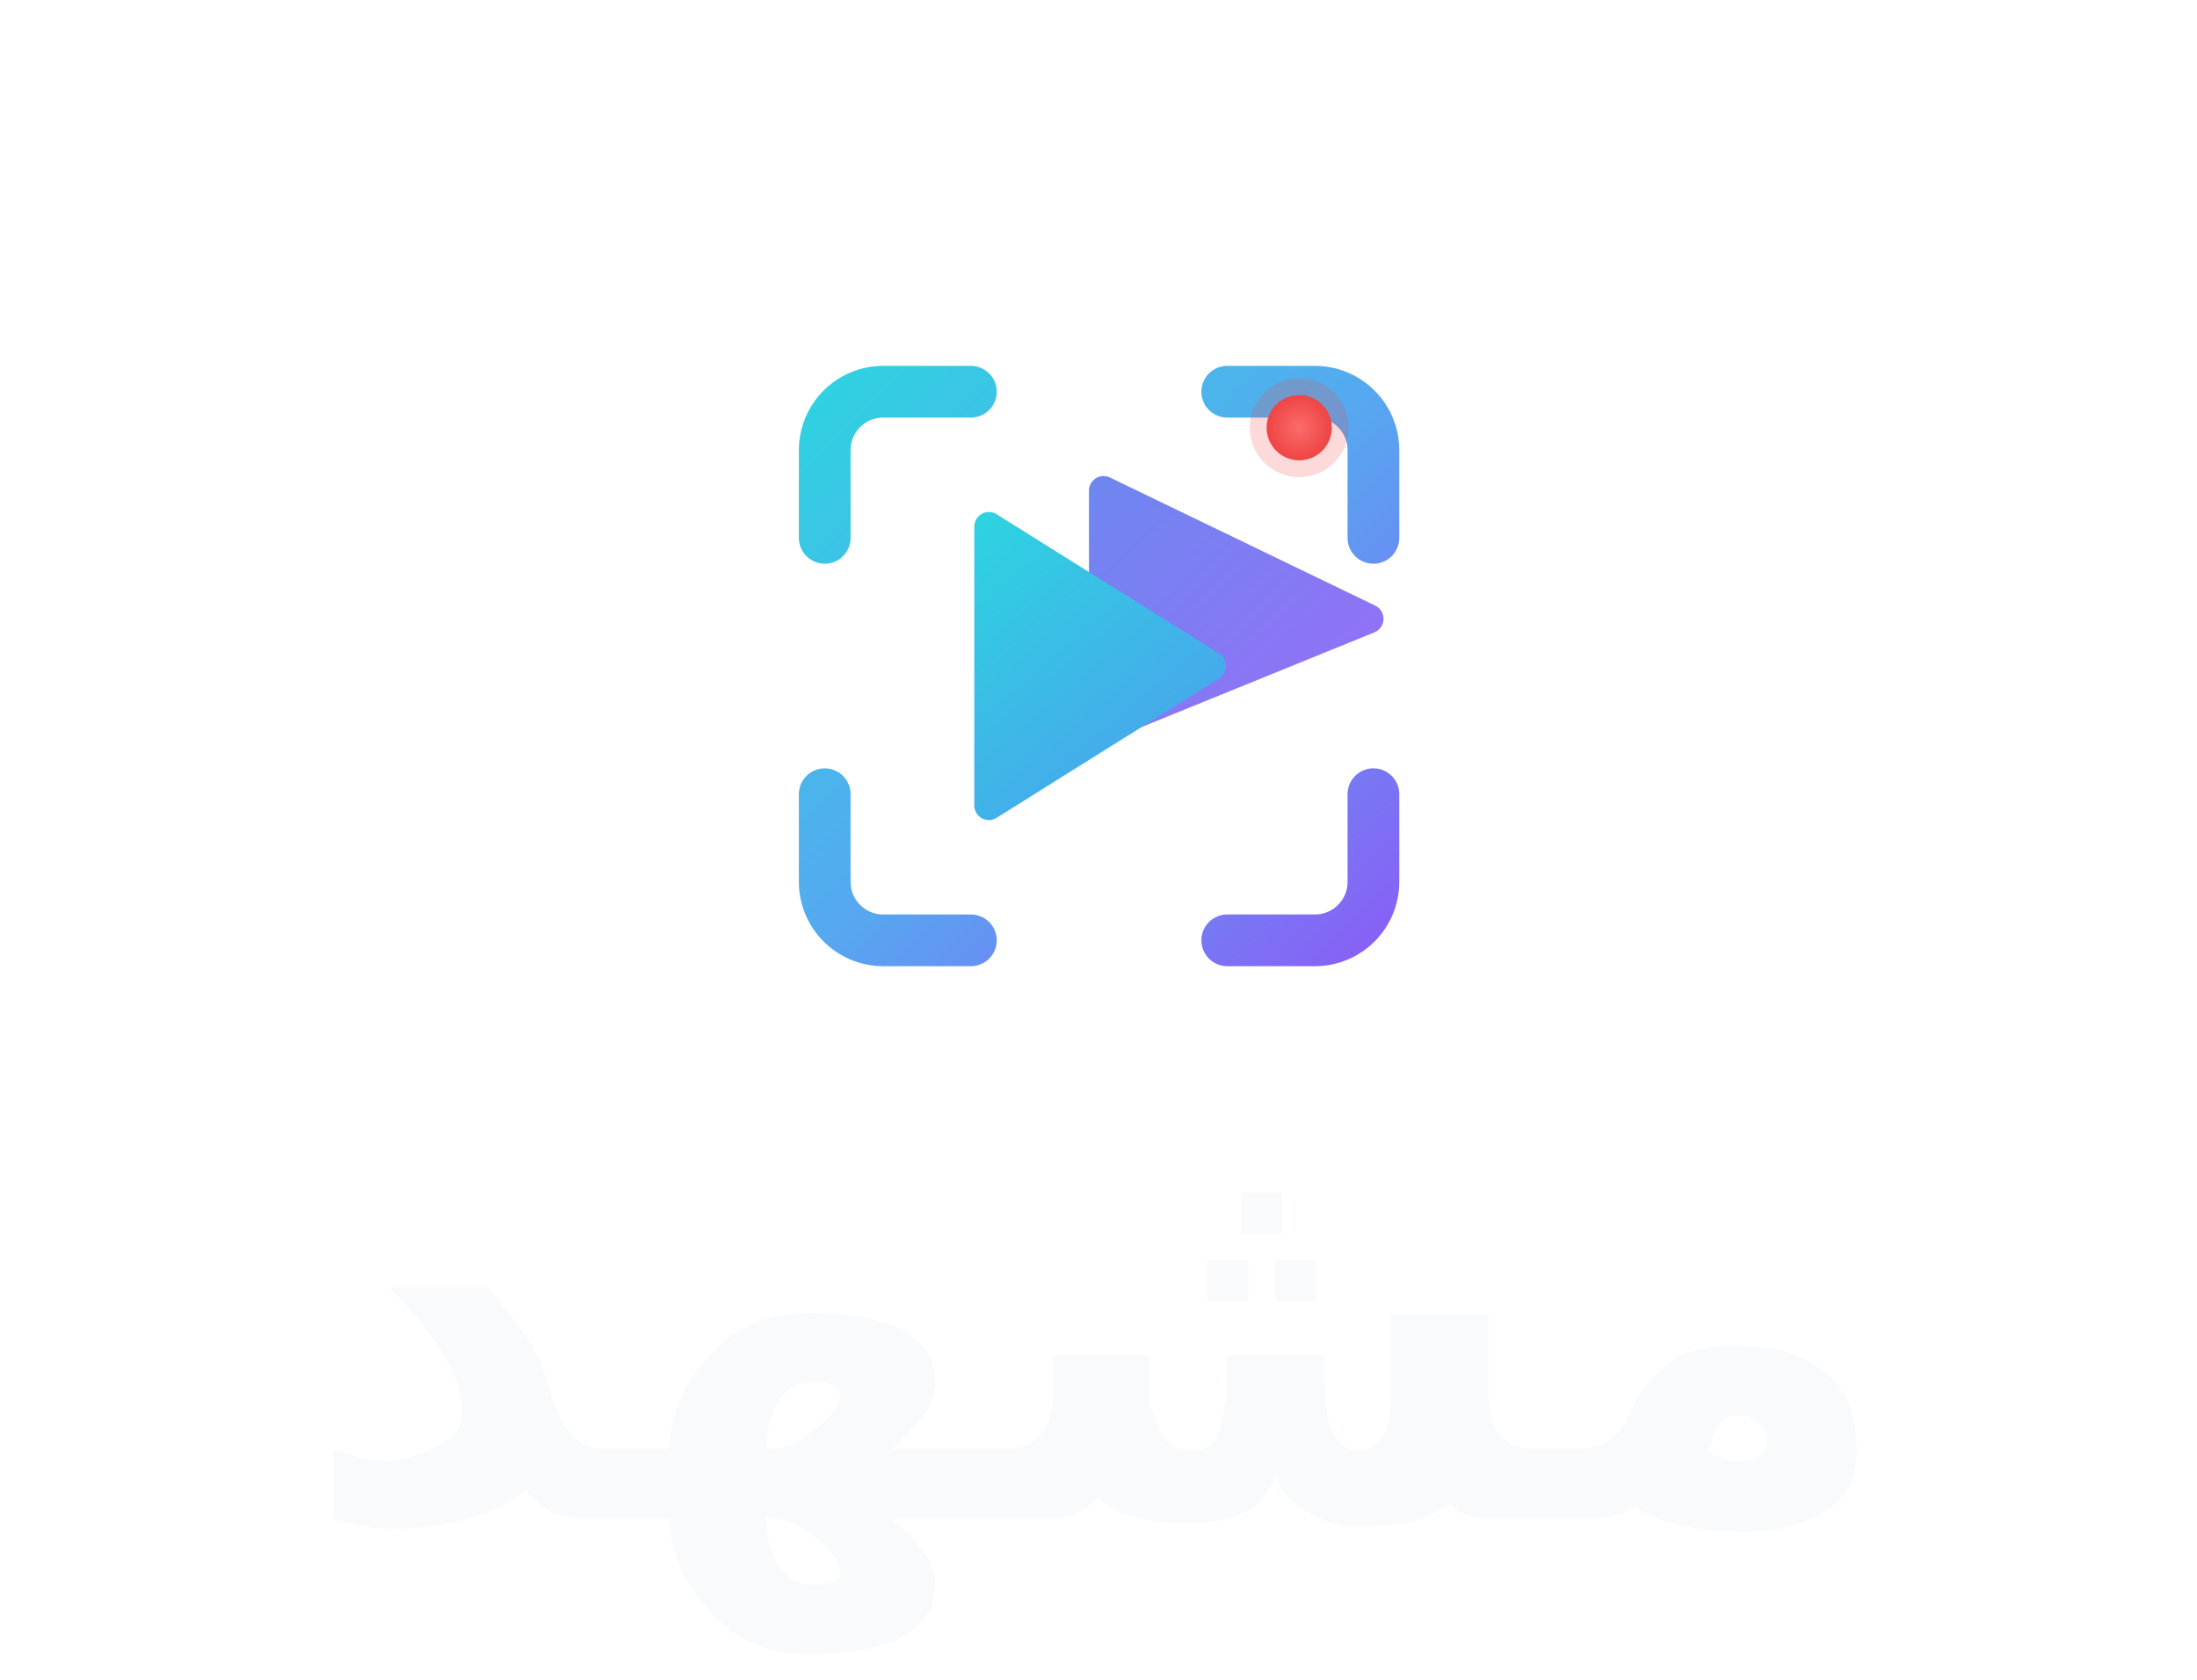
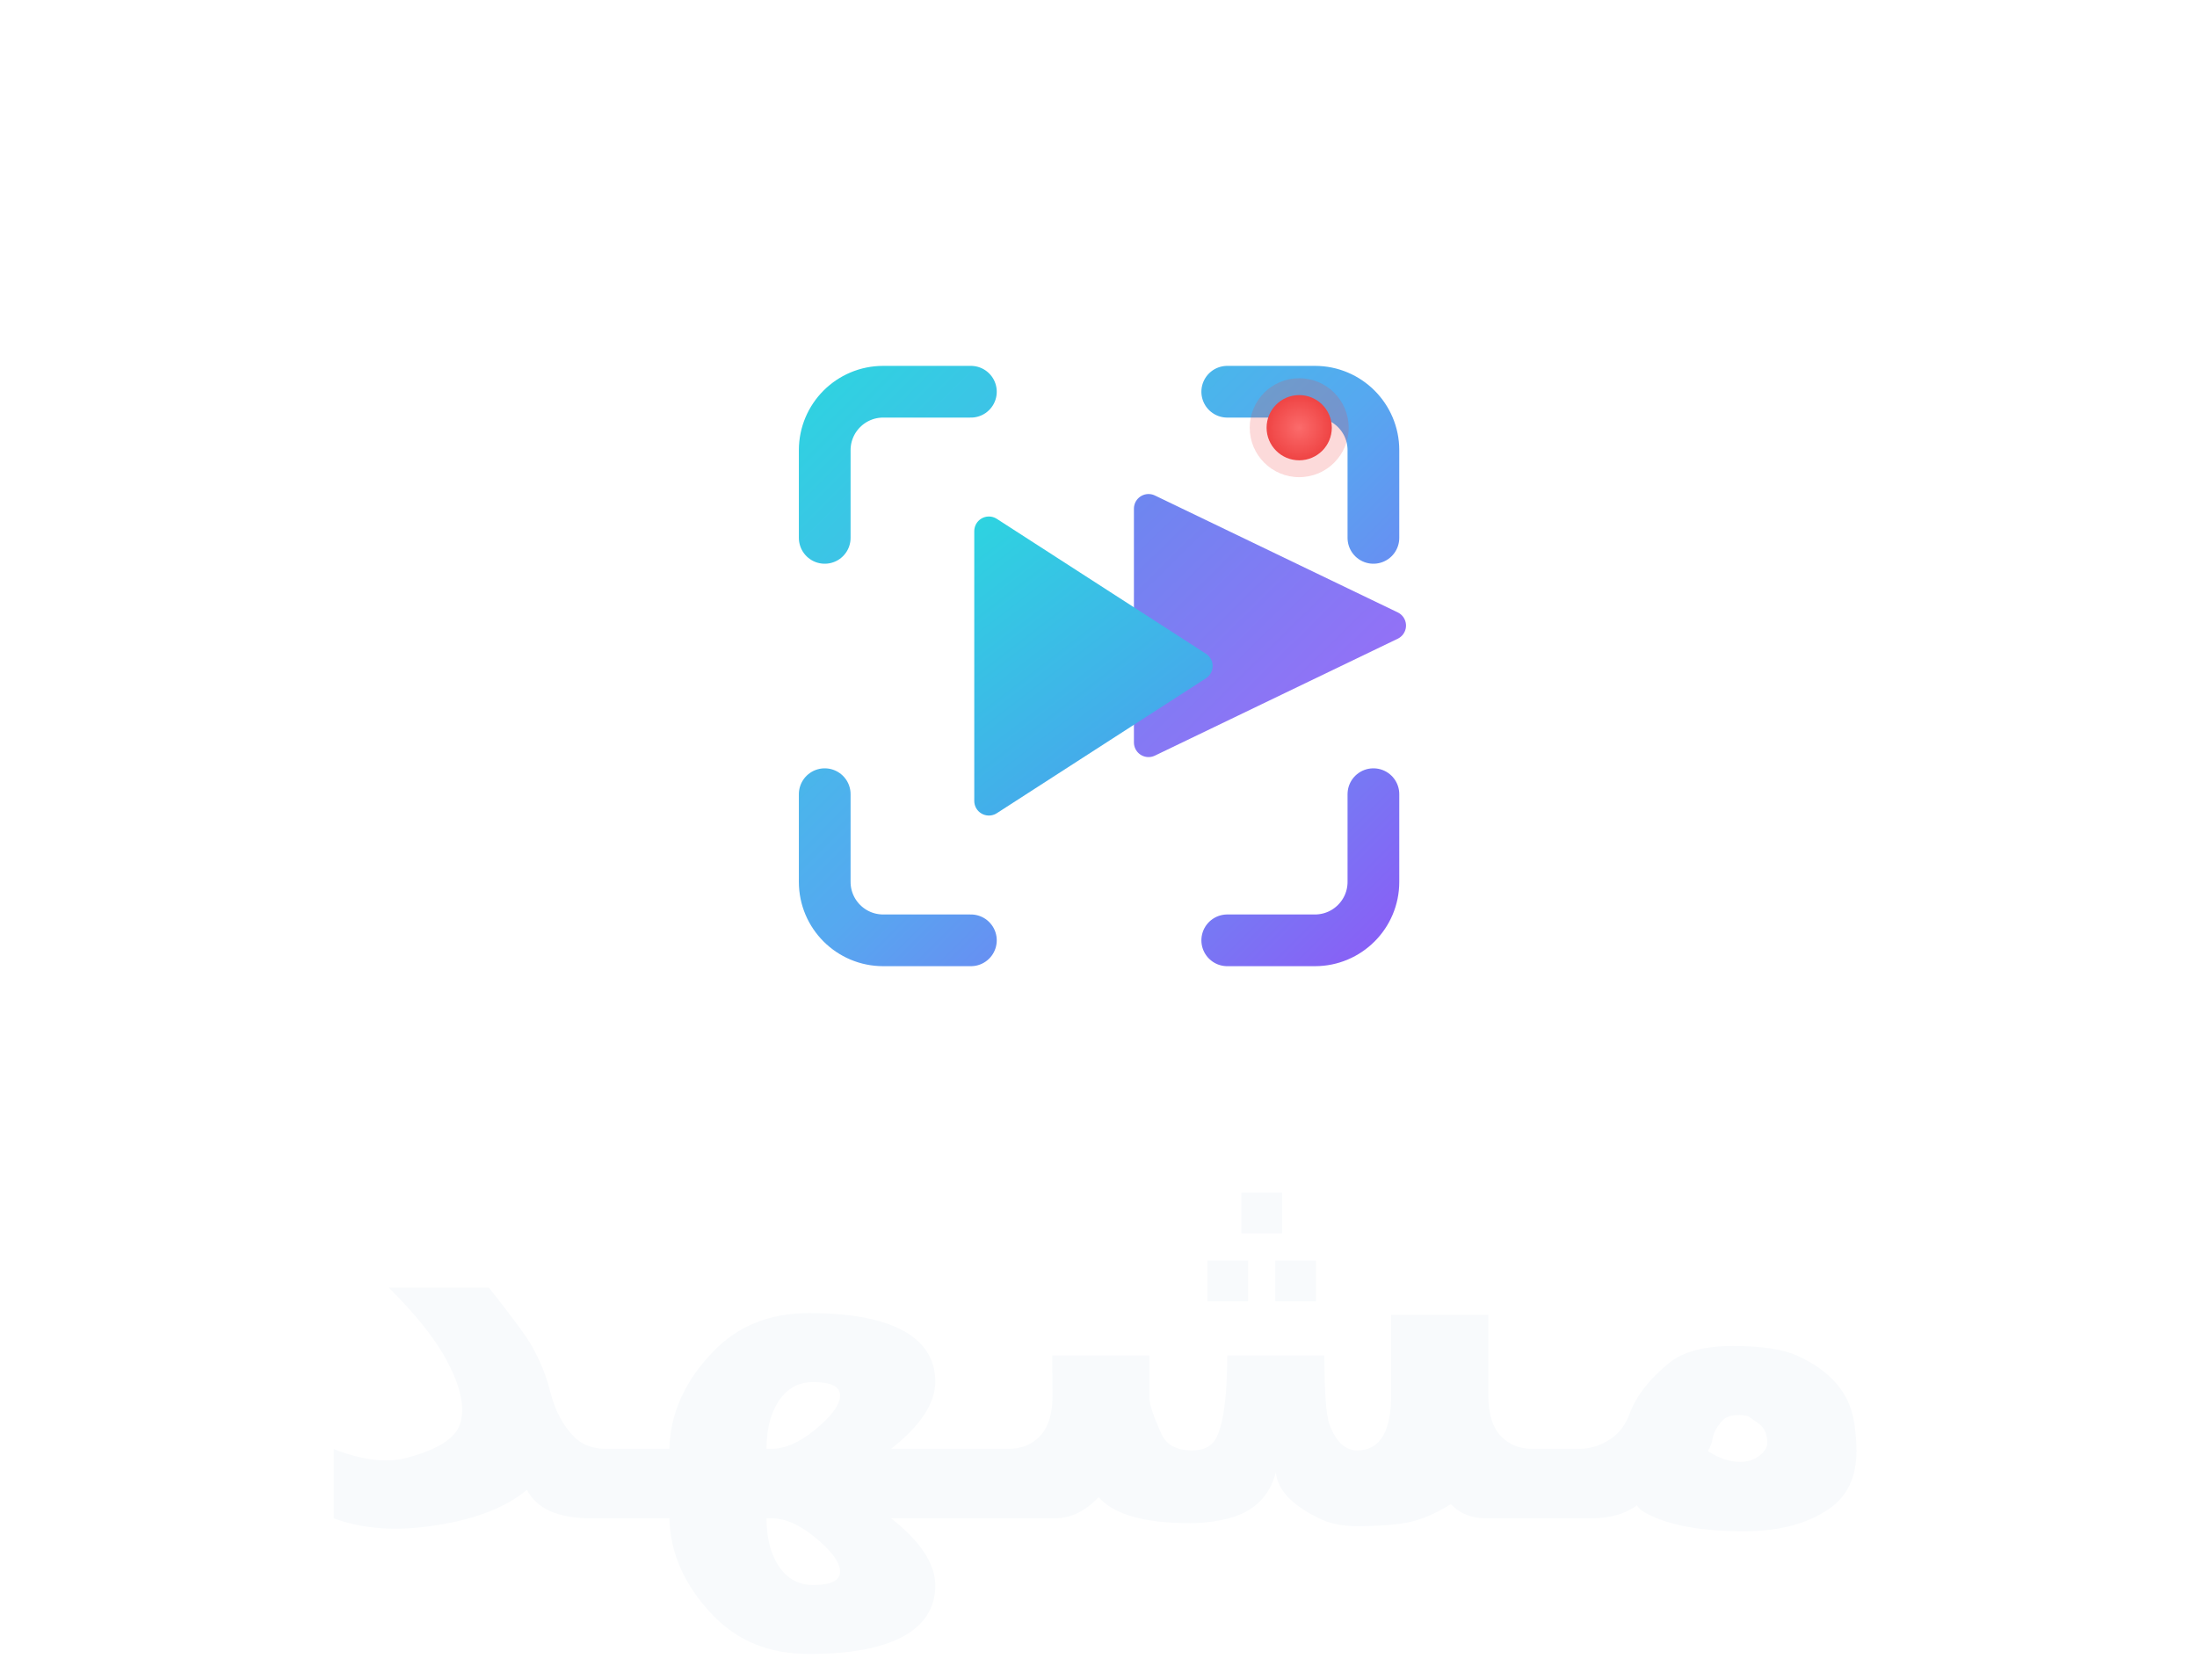
<svg xmlns="http://www.w3.org/2000/svg" width="680" height="520" viewBox="0 0 680 520">
  <g transform="translate(162,28) scale(0.348)">
    <defs>
      <linearGradient id="frame" x1="250" y1="250" x2="774" y2="774" gradientUnits="userSpaceOnUse">
        <stop offset="0" stop-color="#2DD4E0" />
        <stop offset="0.5" stop-color="#56A8F0" />
        <stop offset="1" stop-color="#8B5CF6" />
      </linearGradient>
-       <linearGradient id="play" x1="400" y1="380" x2="620" y2="640" gradientUnits="userSpaceOnUse">
+       <linearGradient id="play" x1="400" y1="380" x2="600" y2="640" gradientUnits="userSpaceOnUse">
        <stop offset="0" stop-color="#2DD4E0" />
        <stop offset="1" stop-color="#4E9BEF" />
      </linearGradient>
-       <linearGradient id="blade" x1="520" y1="340" x2="760" y2="600" gradientUnits="userSpaceOnUse">
+       <linearGradient id="blade" x1="556" y1="360" x2="772" y2="580" gradientUnits="userSpaceOnUse">
        <stop offset="0" stop-color="#6E86F0" />
        <stop offset="1" stop-color="#9B6CF8" />
      </linearGradient>
      <radialGradient id="rec" cx="0.5" cy="0.5" r="0.5">
        <stop offset="0" stop-color="#FB6B6B" />
        <stop offset="1" stop-color="#EF4444" />
      </radialGradient>
    </defs>
    <g fill="none" stroke="url(#frame)" stroke-width="46" stroke-linecap="round">
      <path d="M398 268 L320 268 A52 52 0 0 0 268 320 L268 398" />
      <path d="M626 268 L704 268 A52 52 0 0 1 756 320 L756 398" />
      <path d="M398 756 L320 756 A52 52 0 0 1 268 704 L268 626" />
      <path d="M626 756 L704 756 A52 52 0 0 0 756 704 L756 626" />
    </g>
-     <path d="M516 356 L516 566 L752 470 Z" fill="url(#blade)" stroke="url(#blade)" stroke-width="26" stroke-linejoin="round" stroke-linecap="round" />
-     <path d="M414 388 L414 636 L612 512 Z" fill="url(#play)" stroke="url(#play)" stroke-width="26" stroke-linejoin="round" stroke-linecap="round" />
+     <path d="M556 372 L556 580 L772 476 Z" fill="url(#blade)" stroke="url(#blade)" stroke-width="26" stroke-linejoin="round" stroke-linecap="round" />
+     <path d="M414 392 L414 632 L600 512 Z" fill="url(#play)" stroke="url(#play)" stroke-width="26" stroke-linejoin="round" stroke-linecap="round" />
    <circle cx="690" cy="300" r="44" fill="#EF4444" opacity="0.20" />
    <circle cx="690" cy="300" r="29" fill="url(#rec)" />
  </g>
  <text x="340" y="470" text-anchor="middle" direction="rtl" font-family="__SANS_BLACK__" font-size="172" font-weight="900" fill="#F8FAFC">مشهد</text>
</svg>
